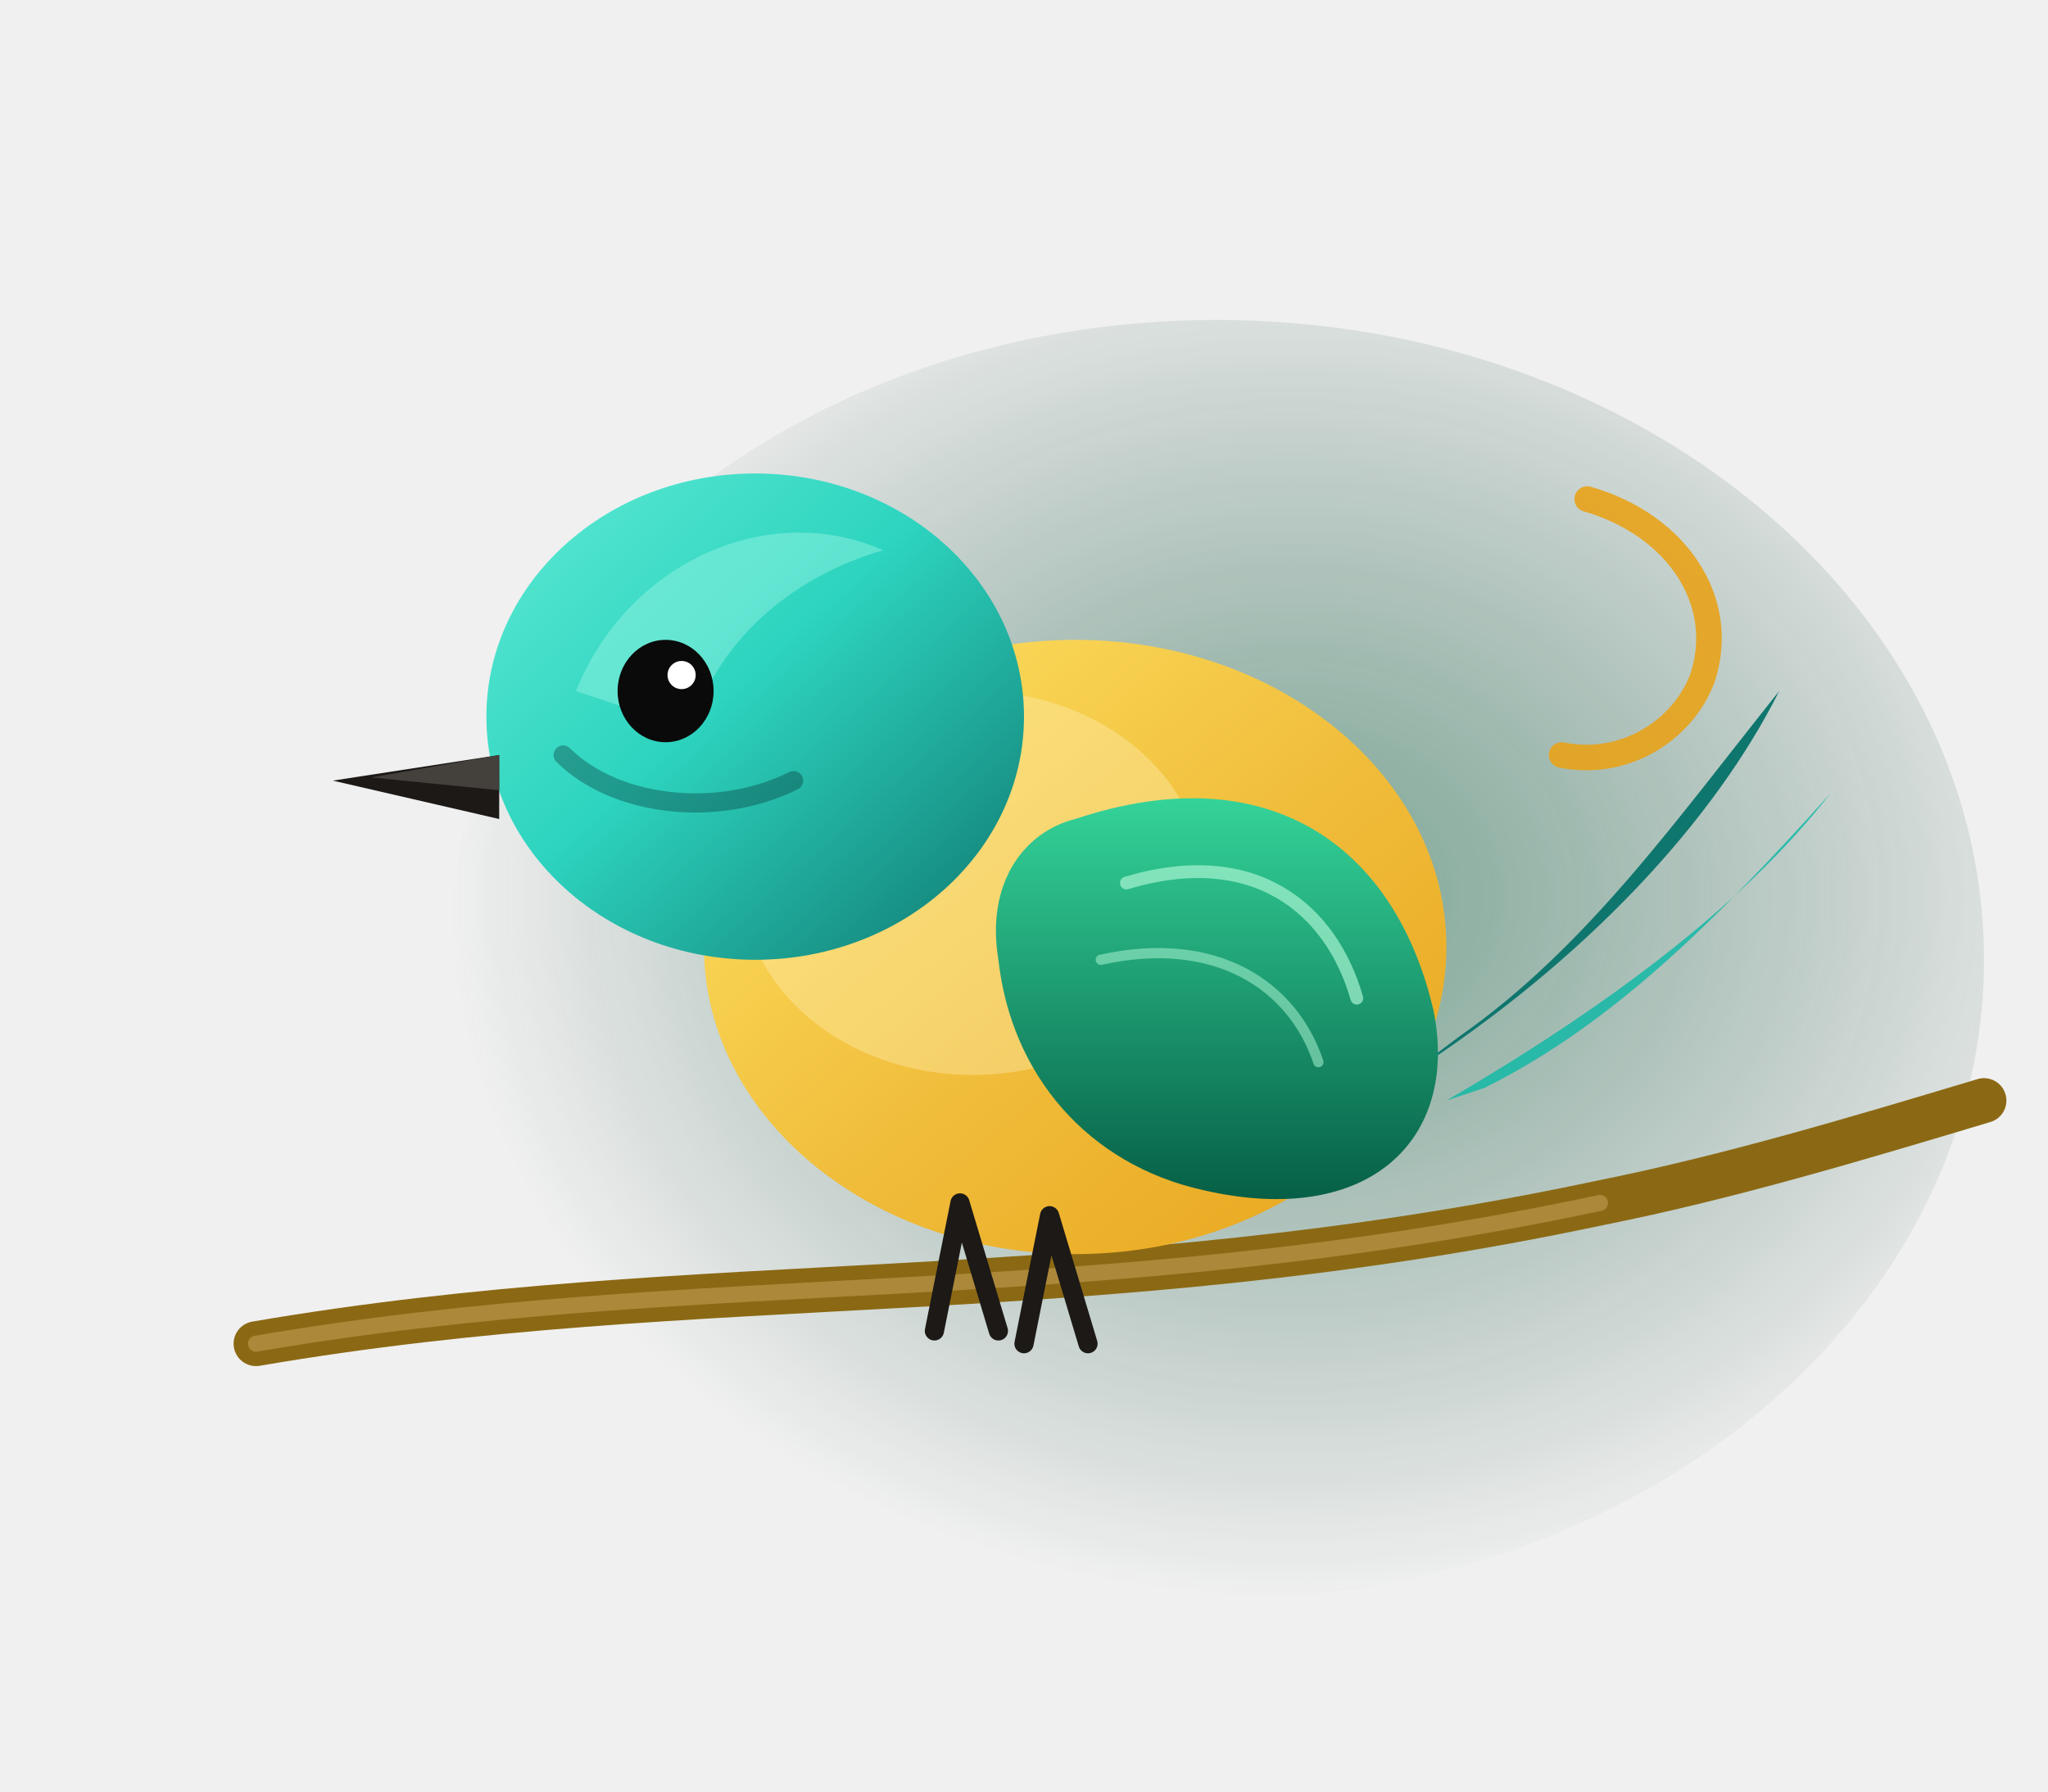
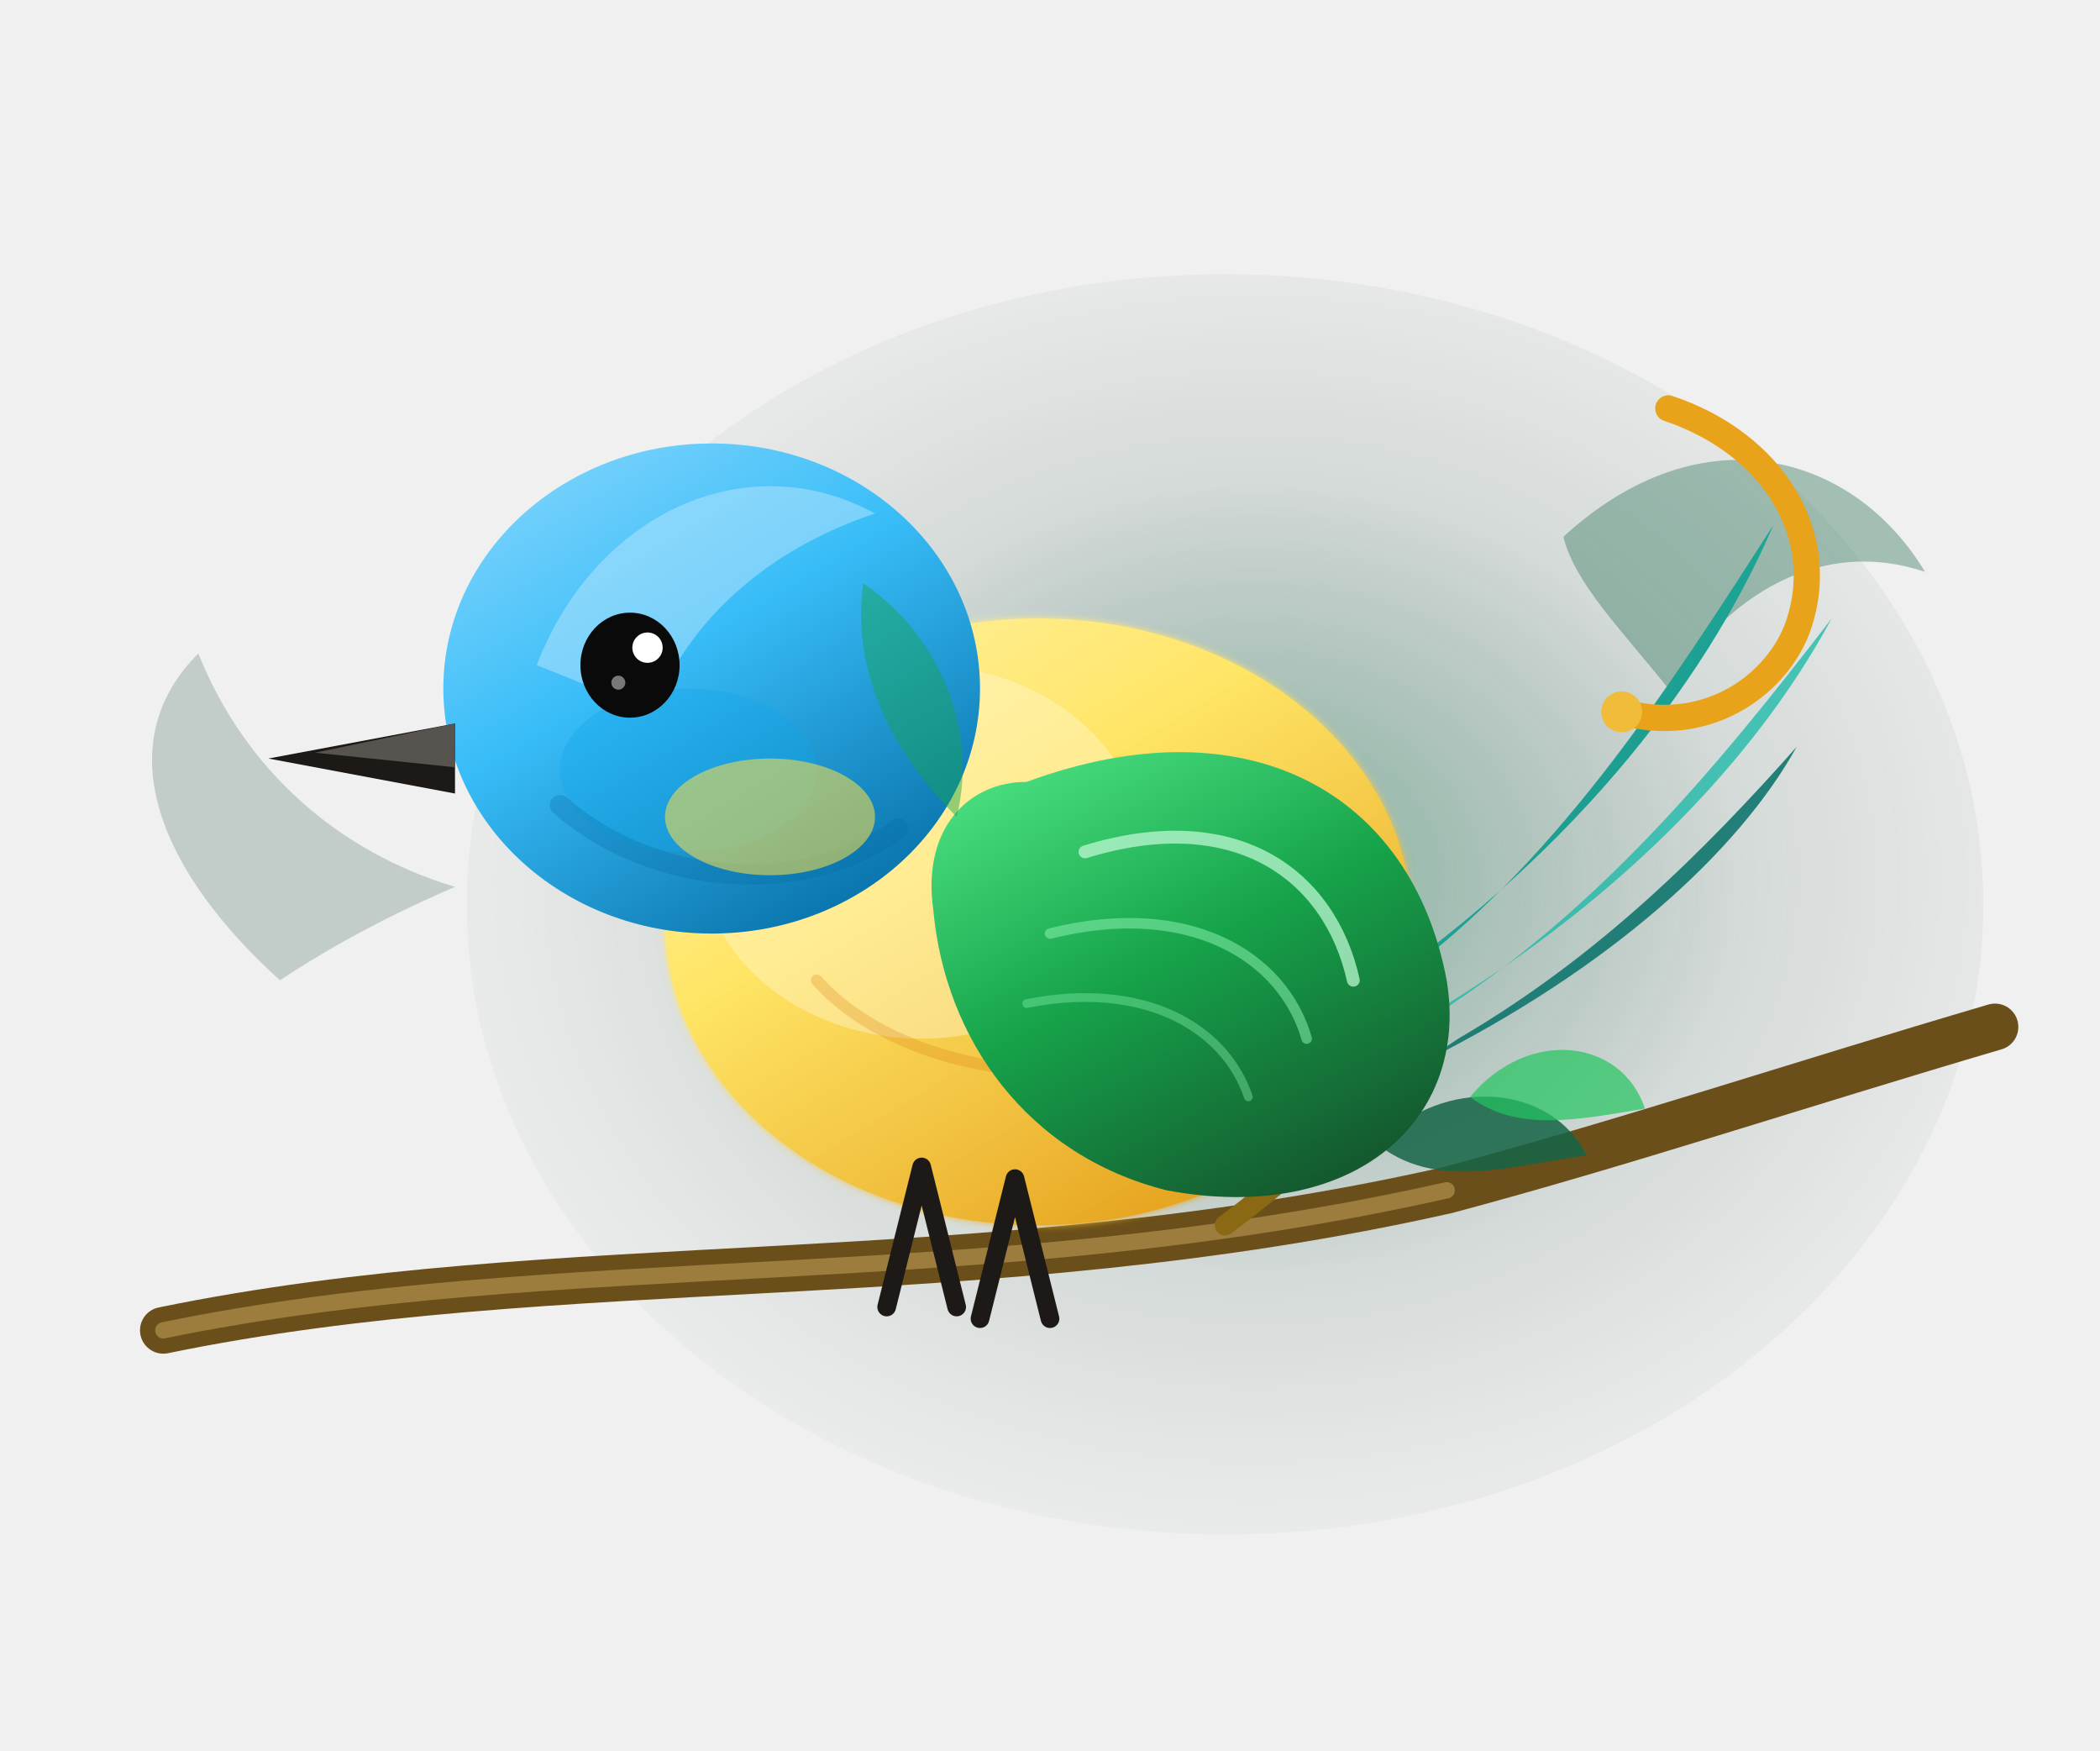
- <svg xmlns="http://www.w3.org/2000/svg" viewBox="0 0 320 280" fill="none" role="img" aria-label="Ave Escuela Aves Salento">
+ <svg xmlns="http://www.w3.org/2000/svg" viewBox="0 0 360 300" fill="none" role="img" aria-label="Ave Escuela Aves Salento">
  <defs>
-     <radialGradient id="qsGlow" cx="55%" cy="45%" r="55%">
-       <stop offset="0%" stop-color="#1a6b4a" stop-opacity="0.55" />
+     <radialGradient id="qsGlow" cx="52%" cy="48%" r="58%">
+       <stop offset="0%" stop-color="#1b7a52" stop-opacity="0.5" />
+       <stop offset="55%" stop-color="#0a3d2e" stop-opacity="0.12" />
      <stop offset="100%" stop-color="#0a3d2e" stop-opacity="0" />
    </radialGradient>
-     <linearGradient id="qsChest" x1="0" y1="0" x2="1" y2="1">
-       <stop offset="0%" stop-color="#ffe566" />
-       <stop offset="55%" stop-color="#f0bc3a" />
-       <stop offset="100%" stop-color="#e8a31a" />
+     <linearGradient id="qsChest" x1="0.15" y1="0" x2="0.9" y2="1">
+       <stop offset="0%" stop-color="#fff1a0" />
+       <stop offset="35%" stop-color="#ffe566" />
+       <stop offset="70%" stop-color="#f0bc3a" />
+       <stop offset="100%" stop-color="#e09410" />
    </linearGradient>
-     <linearGradient id="qsHead" x1="0" y1="0" x2="1" y2="1">
-       <stop offset="0%" stop-color="#5eead4" />
-       <stop offset="45%" stop-color="#2dd4bf" />
+     <linearGradient id="qsHead" x1="0.2" y1="0" x2="0.85" y2="1">
+       <stop offset="0%" stop-color="#7dd3fc" />
+       <stop offset="40%" stop-color="#38bdf8" />
+       <stop offset="100%" stop-color="#0369a1" />
+     </linearGradient>
+     <linearGradient id="qsWing" x1="0.2" y1="0" x2="0.8" y2="1">
+       <stop offset="0%" stop-color="#4ade80" />
+       <stop offset="45%" stop-color="#16a34a" />
+       <stop offset="100%" stop-color="#14532d" />
+     </linearGradient>
+     <linearGradient id="qsTail" x1="0" y1="0" x2="1" y2="1">
+       <stop offset="0%" stop-color="#2dd4bf" />
      <stop offset="100%" stop-color="#0f766e" />
    </linearGradient>
-     <linearGradient id="qsWing" x1="0" y1="0" x2="0" y2="1">
-       <stop offset="0%" stop-color="#34d399" />
-       <stop offset="100%" stop-color="#065f46" />
-     </linearGradient>
+     <filter id="qsSoft" x="-20%" y="-20%" width="140%" height="140%">
+       <feGaussianBlur stdDeviation="0.6" result="b" />
+       <feMerge>
+         <feMergeNode in="b" />
+         <feMergeNode in="SourceGraphic" />
+       </feMerge>
+     </filter>
  </defs>
-   <ellipse cx="190" cy="150" rx="120" ry="100" fill="url(#qsGlow)" />
-   <path d="M40 210 C110 198 170 205 250 188 C270 184 290 178 310 172" stroke="#8b6914" stroke-width="7" stroke-linecap="round" />
-   <path d="M40 210 C110 198 170 205 250 188" stroke="#c4a35a" stroke-width="2.5" stroke-linecap="round" opacity="0.55" />
-   <path d="M220 168 C248 150 268 128 278 108 C262 128 248 148 228 162 Z" fill="#0f766e" />
-   <path d="M226 172 C250 158 272 142 286 124 C268 144 252 160 232 170 Z" fill="#14b8a6" opacity="0.85" />
-   <ellipse cx="168" cy="148" rx="58" ry="48" fill="url(#qsChest)" />
-   <ellipse cx="152" cy="138" rx="36" ry="30" fill="#fff3bf" opacity="0.35" />
-   <path d="M168 128 C198 118 218 132 224 158 C228 178 214 192 188 186 C170 182 158 168 156 150 C154 138 160 130 168 128 Z" fill="url(#qsWing)" />
-   <path d="M176 138 C196 132 208 142 212 156" stroke="#a7f3d0" stroke-width="2" stroke-linecap="round" opacity="0.7" />
-   <path d="M172 150 C190 146 202 154 206 166" stroke="#a7f3d0" stroke-width="1.6" stroke-linecap="round" opacity="0.55" />
-   <ellipse cx="118" cy="112" rx="42" ry="38" fill="url(#qsHead)" />
-   <path d="M90 108 C98 88 120 78 138 86 C124 90 112 100 108 114 Z" fill="#99f6e4" opacity="0.45" />
-   <path d="M78 118 L52 122 L78 128 Z" fill="#1c1917" />
-   <path d="M78 118 L58 121.5 L78 123.5 Z" fill="#44403c" />
-   <ellipse cx="104" cy="108" rx="7.5" ry="8" fill="#0a0a0a" />
-   <circle cx="106.5" cy="105.5" r="2.2" fill="#fff" />
-   <path d="M88 118 C96 126 112 128 124 122" stroke="#042f2e" stroke-width="3" stroke-linecap="round" opacity="0.35" />
-   <path d="M150 188 L146 208 M150 188 L156 208 M164 190 L160 210 M164 190 L170 210" stroke="#1c1917" stroke-width="3" stroke-linecap="round" />
-   <path d="M248 78 C262 82 270 94 266 106 C263 114 254 120 244 118" stroke="#e8a31a" stroke-width="4" stroke-linecap="round" fill="none" opacity="0.9" />
+   <ellipse cx="210" cy="155" rx="130" ry="108" fill="url(#qsGlow)" />
+   <path d="M268 92 C292 70 318 78 330 98 C312 92 296 102 286 118 C278 108 270 100 268 92Z" fill="#146445" opacity="0.35" />
+   <path d="M48 168 C28 150 18 128 34 112 C42 132 58 146 78 152 C64 158 54 164 48 168Z" fill="#0a3d2e" opacity="0.2" />
+   <path d="M28 228 C96 214 168 222 248 204 C278 196 308 186 342 176" stroke="#6b4f1a" stroke-width="8" stroke-linecap="round" />
+   <path d="M28 228 C96 214 168 222 248 204" stroke="#c4a35a" stroke-width="2.8" stroke-linecap="round" opacity="0.55" />
+   <path d="M210 210 C226 198 238 186 246 172" stroke="#8b6914" stroke-width="3.5" stroke-linecap="round" />
+   <path d="M236 196 C248 184 266 186 272 198 C258 200 246 204 236 196Z" fill="#146445" opacity="0.85" />
+   <path d="M252 188 C262 176 278 178 282 190 C270 192 260 194 252 188Z" fill="#22c55e" opacity="0.7" />
+   <path d="M232 172 C268 148 292 118 304 90 C286 118 268 146 242 166 Z" fill="url(#qsTail)" />
+   <path d="M238 178 C274 158 300 132 314 106 C294 132 274 156 246 174 Z" fill="#14b8a6" opacity="0.75" />
+   <path d="M244 182 C276 166 298 146 308 128 C292 146 274 164 250 178 Z" fill="#0f766e" opacity="0.9" />
+   <g filter="url(#qsSoft)">
+     <ellipse cx="178" cy="158" rx="64" ry="52" fill="url(#qsChest)" />
+     <ellipse cx="158" cy="146" rx="38" ry="32" fill="#fff8d6" opacity="0.4" />
+     <path d="M140 168 C156 186 196 190 218 172" stroke="#d97706" stroke-width="2" stroke-linecap="round" opacity="0.25" />
+   </g>
+   <path d="M176 134 C214 120 242 136 248 168 C252 192 232 210 200 204 C176 198 162 178 160 156 C158 142 166 134 176 134 Z" fill="url(#qsWing)" />
+   <path d="M186 146 C212 138 228 150 232 168" stroke="#bbf7d0" stroke-width="2.2" stroke-linecap="round" opacity="0.75" />
+   <path d="M180 160 C204 154 220 164 224 178" stroke="#86efac" stroke-width="1.8" stroke-linecap="round" opacity="0.55" />
+   <path d="M176 172 C196 168 210 176 214 188" stroke="#86efac" stroke-width="1.5" stroke-linecap="round" opacity="0.4" />
+   <ellipse cx="122" cy="118" rx="46" ry="42" fill="url(#qsHead)" />
+   <path d="M92 114 C102 88 128 76 150 88 C132 94 118 106 112 122 Z" fill="#bae6fd" opacity="0.5" />
+   <ellipse cx="118" cy="132" rx="22" ry="14" fill="#0ea5e9" opacity="0.35" />
+   <path d="M148 100 C160 108 168 124 164 140 C152 128 146 114 148 100Z" fill="#16a34a" opacity="0.45" />
+   <path d="M78 124 L46 130 L78 136 Z" fill="#1c1917" />
+   <path d="M78 124 L54 129 L78 131.5 Z" fill="#57534e" />
+   <ellipse cx="108" cy="114" rx="8.5" ry="9" fill="#0a0a0a" />
+   <circle cx="111" cy="111" r="2.6" fill="#fff" />
+   <circle cx="106" cy="117" r="1.2" fill="#fff" opacity="0.45" />
+   <path d="M96 138 C112 152 138 154 154 142" stroke="#0369a1" stroke-width="3.5" stroke-linecap="round" opacity="0.28" />
+   <ellipse cx="132" cy="140" rx="18" ry="10" fill="#fde047" opacity="0.55" />
+   <path d="M158 200 L152 224 M158 200 L164 224 M174 202 L168 226 M174 202 L180 226" stroke="#1c1917" stroke-width="3.2" stroke-linecap="round" />
+   <path d="M286 70 C304 76 314 92 308 108 C304 118 292 126 278 122" stroke="#e8a31a" stroke-width="4.5" stroke-linecap="round" fill="none" />
+   <circle cx="278" cy="122" r="3.5" fill="#f0bc3a" />
</svg>
